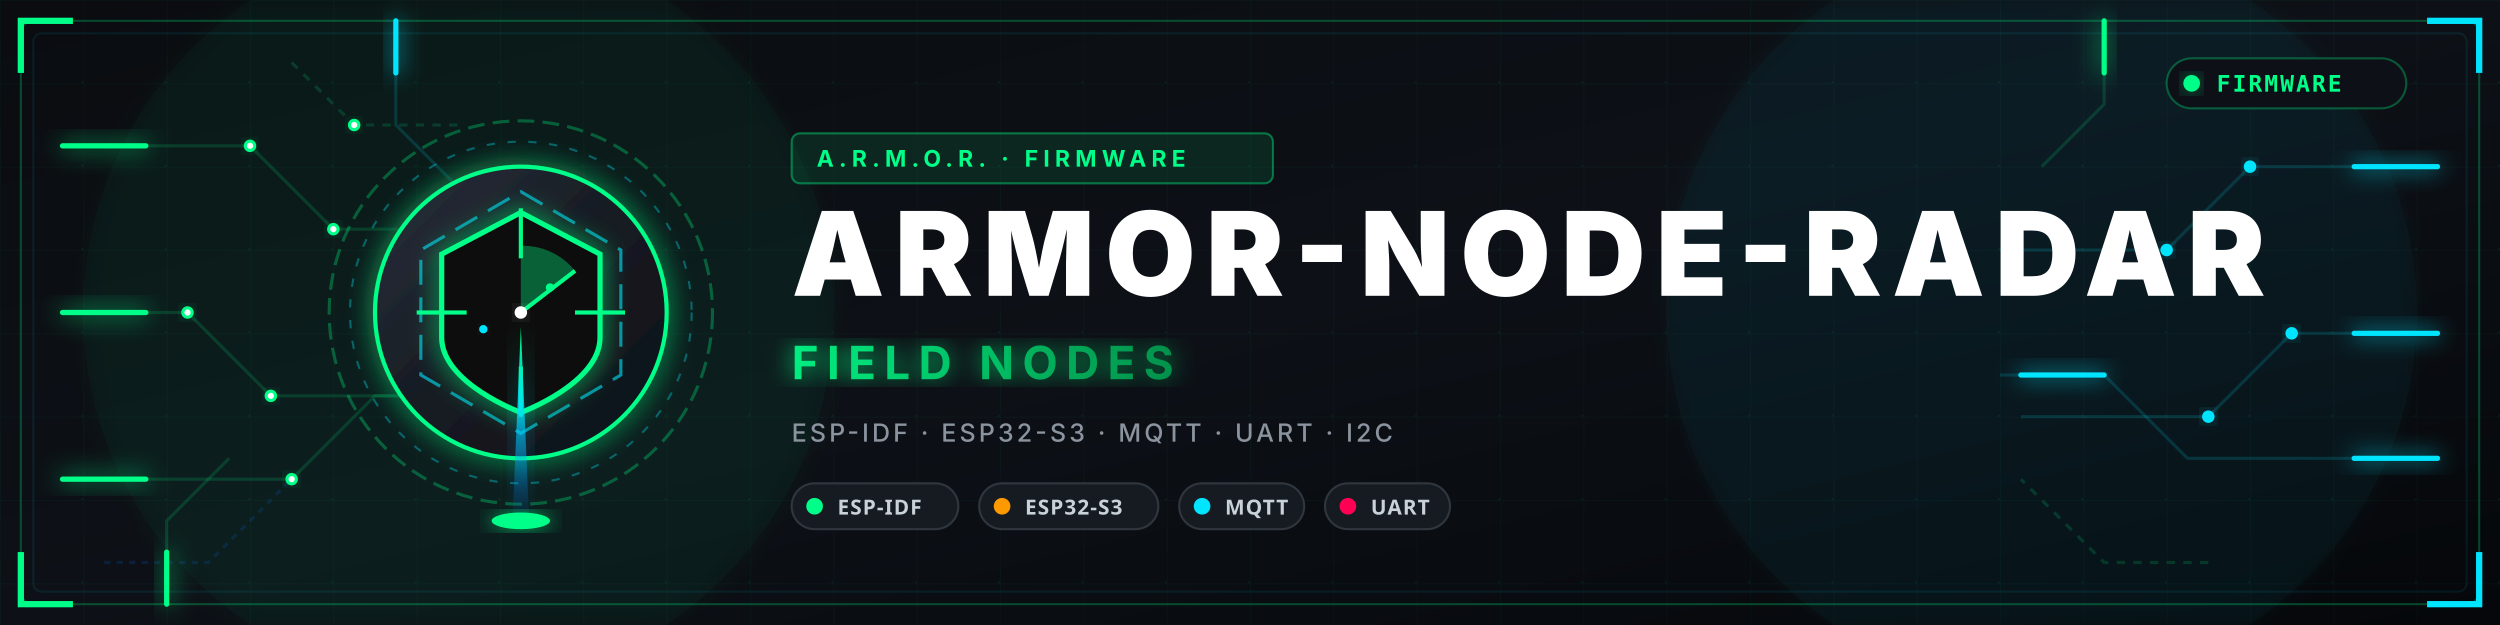
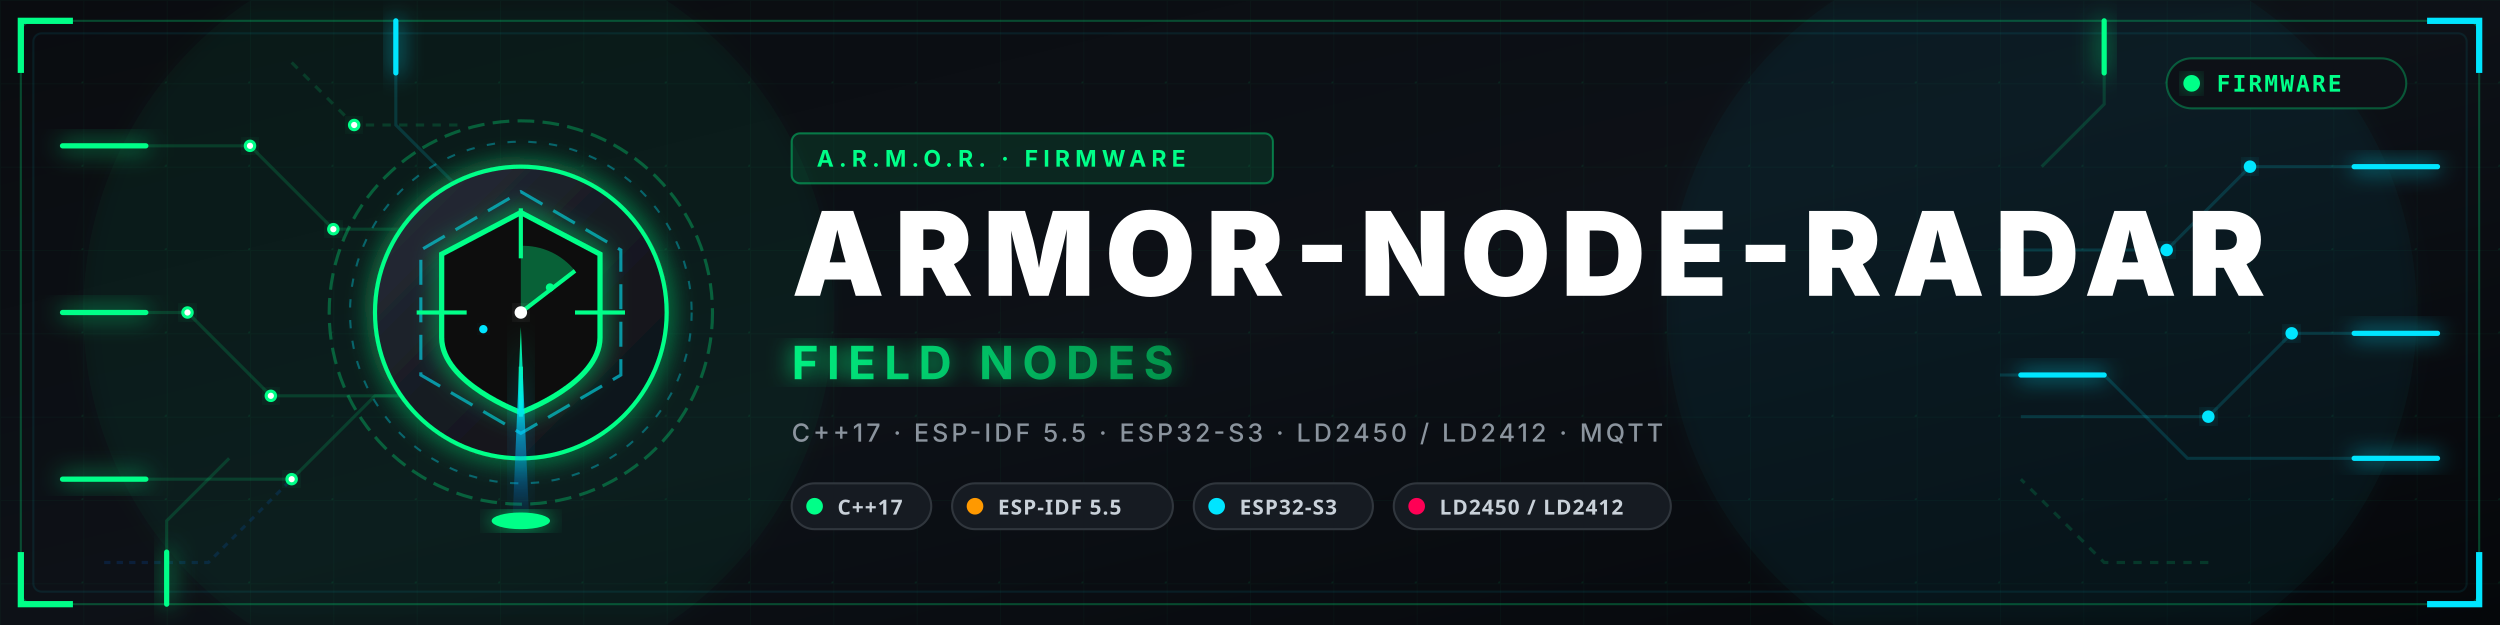
<svg xmlns="http://www.w3.org/2000/svg" viewBox="0 0 1200 300" width="100%" height="100%">
  <defs>
    <linearGradient id="bgGlow" x1="0%" y1="0%" x2="100%" y2="100%">
      <stop offset="0%" stop-color="#0A0C10" />
      <stop offset="50%" stop-color="#0D1117" />
      <stop offset="100%" stop-color="#05070A" />
    </linearGradient>
    <linearGradient id="cyanGlow" x1="0%" y1="0%" x2="100%" y2="0%">
      <stop offset="0%" stop-color="#00E5FF" stop-opacity="0.8" />
      <stop offset="100%" stop-color="#0088FF" stop-opacity="0.9" />
    </linearGradient>
    <linearGradient id="greenGlow" x1="0%" y1="0%" x2="100%" y2="0%">
      <stop offset="0%" stop-color="#00FF88" stop-opacity="0.9" />
      <stop offset="100%" stop-color="#00AA55" stop-opacity="0.8" />
    </linearGradient>
    <linearGradient id="laserBeam" x1="0%" y1="0%" x2="0%" y2="100%">
      <stop offset="0%" stop-color="#00FF88" stop-opacity="1" />
      <stop offset="40%" stop-color="#00E5FF" stop-opacity="0.8" />
      <stop offset="100%" stop-color="#0077FF" stop-opacity="0" />
    </linearGradient>
    <linearGradient id="metalGradient" x1="0%" y1="0%" x2="100%" y2="100%">
      <stop offset="0%" stop-color="#2A303C" />
      <stop offset="50%" stop-color="#161B22" />
      <stop offset="100%" stop-color="#0D1117" />
    </linearGradient>
    <filter id="glowCyan" x="-20%" y="-20%" width="140%" height="140%">
      <feGaussianBlur stdDeviation="5" result="blur" />
      <feMerge>
        <feMergeNode in="blur" />
        <feMergeNode in="SourceGraphic" />
      </feMerge>
    </filter>
    <filter id="glowGreen" x="-20%" y="-20%" width="140%" height="140%">
      <feGaussianBlur stdDeviation="6" result="blur" />
      <feMerge>
        <feMergeNode in="blur" />
        <feMergeNode in="SourceGraphic" />
      </feMerge>
    </filter>
    <filter id="glowBeam" x="-30%" y="-30%" width="160%" height="160%">
      <feGaussianBlur stdDeviation="8" result="blur" />
      <feMerge>
        <feMergeNode in="blur" />
        <feMergeNode in="SourceGraphic" />
      </feMerge>
    </filter>
    <pattern id="cyberGrid" width="40" height="40" patternUnits="userSpaceOnUse">
      <path d="M 40 0 L 0 0 0 40" fill="none" stroke="#00FF88" stroke-opacity="0.03" stroke-width="1" />
      <circle cx="40" cy="40" r="1" fill="#00FF88" fill-opacity="0.08" />
    </pattern>
    <g id="pcbNode">
      <circle cx="0" cy="0" r="3" fill="#00FF88" filter="url(#glowGreen)" />
      <circle cx="0" cy="0" r="1.5" fill="#FFFFFF" />
    </g>
  </defs>
  <rect width="1200" height="300" fill="url(#bgGlow)" />
  <rect width="1200" height="300" fill="url(#cyberGrid)" />
  <circle cx="220" cy="150" r="180" fill="#00FF88" fill-opacity="0.03" filter="url(#glowGreen)">
    <animate attributeName="fill-opacity" values="0.02;0.05;0.02" dur="6s" repeatCount="indefinite" />
  </circle>
  <circle cx="980" cy="150" r="180" fill="#00E5FF" fill-opacity="0.03" filter="url(#glowCyan)">
    <animate attributeName="fill-opacity" values="0.02;0.05;0.02" dur="6s" repeatCount="indefinite" />
  </circle>
  <rect x="10" y="10" width="1180" height="280" fill="none" stroke="#00FF88" stroke-opacity="0.25" stroke-width="1" rx="6" />
  <rect x="16" y="16" width="1168" height="268" fill="none" stroke="#00E5FF" stroke-opacity="0.08" stroke-width="1" rx="4" />
  <path d="M 10 35 L 10 10 L 35 10" fill="none" stroke="#00FF88" stroke-width="3">
    <animate attributeName="stroke-opacity" values="0.6;1;0.6" dur="3s" repeatCount="indefinite" />
  </path>
  <path d="M 1190 35 L 1190 10 L 1165 10" fill="none" stroke="#00E5FF" stroke-width="3">
    <animate attributeName="stroke-opacity" values="0.6;1;0.6" dur="3s" repeatCount="indefinite" />
  </path>
  <path d="M 10 265 L 10 290 L 35 290" fill="none" stroke="#00FF88" stroke-width="3">
    <animate attributeName="stroke-opacity" values="0.6;1;0.6" dur="3s" repeatCount="indefinite" />
  </path>
  <path d="M 1190 265 L 1190 290 L 1165 290" fill="none" stroke="#00E5FF" stroke-width="3">
    <animate attributeName="stroke-opacity" values="0.6;1;0.6" dur="3s" repeatCount="indefinite" />
  </path>
  <g stroke="#00FF88" stroke-opacity="0.15" stroke-width="1.5" fill="none">
    <path d="M 30 70 L 120 70 L 160 110 L 240 110" />
    <path d="M 30 150 L 90 150 L 130 190 L 220 190" />
    <path d="M 30 230 L 140 230 L 180 190 L 210 190" />
    <path d="M 80 290 L 80 250 L 110 220" />
    <path d="M 190 10 L 190 60 L 220 90" stroke="#00E5FF" stroke-opacity="0.15" />
    <path d="M 140 30 L 170 60 L 220 60" stroke-dasharray="4,4" />
    <path d="M 50 270 L 100 270 L 140 230" stroke="#0077FF" stroke-opacity="0.15" stroke-dasharray="3,3" />
  </g>
  <g fill="none" stroke-linecap="round" stroke-linejoin="round">
    <path d="M 30 70 L 120 70 L 160 110 L 240 110" stroke="#00FF88" stroke-width="2.5" stroke-dasharray="40, 240" filter="url(#glowGreen)">
      <animate attributeName="stroke-dashoffset" values="280;0" dur="3s" repeatCount="indefinite" />
    </path>
    <path d="M 30 150 L 90 150 L 130 190 L 220 190" stroke="#00FF88" stroke-width="2.5" stroke-dasharray="40, 220" filter="url(#glowGreen)">
      <animate attributeName="stroke-dashoffset" values="260;0" dur="3.5s" repeatCount="indefinite" />
    </path>
    <path d="M 30 230 L 140 230 L 180 190 L 210 190" stroke="#00FF88" stroke-width="2.5" stroke-dasharray="40, 230" filter="url(#glowGreen)">
      <animate attributeName="stroke-dashoffset" values="270;0" dur="3.2s" repeatCount="indefinite" />
    </path>
    <path d="M 80 290 L 80 250 L 110 220" stroke="#00FF88" stroke-width="2.5" stroke-dasharray="25, 100" filter="url(#glowGreen)">
      <animate attributeName="stroke-dashoffset" values="125;0" dur="2.5s" repeatCount="indefinite" />
    </path>
    <path d="M 190 10 L 190 60 L 220 90" stroke="#00E5FF" stroke-width="2.5" stroke-dasharray="25, 90" filter="url(#glowCyan)">
      <animate attributeName="stroke-dashoffset" values="115;0" dur="2.8s" repeatCount="indefinite" />
    </path>
  </g>
  <use href="#pcbNode" x="120" y="70" />
  <use href="#pcbNode" x="160" y="110" />
  <use href="#pcbNode" x="90" y="150" />
  <use href="#pcbNode" x="130" y="190" />
  <use href="#pcbNode" x="140" y="230" />
  <use href="#pcbNode" x="170" y="60" />
  <g stroke="#00E5FF" stroke-opacity="0.15" stroke-width="1.5" fill="none">
    <path d="M 1170 80 L 1080 80 L 1040 120 L 960 120" />
    <path d="M 1170 160 L 1100 160 L 1060 200 L 970 200" />
    <path d="M 1170 220 L 1050 220 L 1010 180 M 1010 180 L 960 180" />
    <path d="M 1010 10 L 1010 50 L 980 80" stroke="#00FF88" stroke-opacity="0.15" />
    <path d="M 1060 270 L 1010 270 L 970 230" stroke="#00FF88" stroke-opacity="0.15" stroke-dasharray="4,4" />
  </g>
  <g fill="none" stroke-linecap="round" stroke-linejoin="round">
    <path d="M 1170 80 L 1080 80 L 1040 120 L 960 120" stroke="#00E5FF" stroke-width="2.5" stroke-dasharray="40, 230" filter="url(#glowCyan)">
      <animate attributeName="stroke-dashoffset" values="0;270" dur="3.5s" repeatCount="indefinite" />
    </path>
    <path d="M 1170 160 L 1100 160 L 1060 200 L 970 200" stroke="#00E5FF" stroke-width="2.5" stroke-dasharray="40, 240" filter="url(#glowCyan)">
      <animate attributeName="stroke-dashoffset" values="0;280" dur="3.8s" repeatCount="indefinite" />
    </path>
    <path d="M 1170 220 L 1050 220 L 1010 180 M 1010 180 L 960 180" stroke="#00E5FF" stroke-width="2.5" stroke-dasharray="40, 250" filter="url(#glowCyan)">
      <animate attributeName="stroke-dashoffset" values="0;290" dur="4s" repeatCount="indefinite" />
    </path>
    <path d="M 1010 10 L 1010 50 L 980 80" stroke="#00FF88" stroke-width="2.5" stroke-dasharray="25, 95" filter="url(#glowGreen)">
      <animate attributeName="stroke-dashoffset" values="0;120" dur="2.6s" repeatCount="indefinite" />
    </path>
  </g>
  <circle cx="1080" cy="80" r="3" fill="#00E5FF" filter="url(#glowCyan)" />
  <circle cx="1040" cy="120" r="3" fill="#00E5FF" filter="url(#glowCyan)" />
  <circle cx="1100" cy="160" r="3" fill="#00E5FF" filter="url(#glowCyan)" />
  <circle cx="1060" cy="200" r="3" fill="#00E5FF" filter="url(#glowCyan)" />
  <g transform="translate(250, 150)">
    <g>
      <circle cx="0" cy="0" r="92" fill="none" stroke="#00FF88" stroke-opacity="0.3" stroke-width="1.5" stroke-dasharray="8,4" />
      <circle cx="0" cy="0" r="82" fill="none" stroke="#00E5FF" stroke-opacity="0.35" stroke-width="1" stroke-dasharray="4,6" />
      <animateTransform attributeName="transform" type="rotate" from="0 0 0" to="360 0 0" dur="25s" repeatCount="indefinite" />
    </g>
    <circle cx="0" cy="0" r="70" fill="url(#metalGradient)" stroke="#00FF88" stroke-width="2" filter="url(#glowGreen)" />
    <g>
      <polygon points="0,-58 48,-30 48,30 0,58 -48,30 -48,-30" fill="none" stroke="#00E5FF" stroke-width="1.5" stroke-dasharray="12,6" opacity="0.6" />
      <animateTransform attributeName="transform" type="rotate" from="360 0 0" to="0 0 0" dur="18s" repeatCount="indefinite" />
    </g>
    <path d="M 0 -48 L 38 -28 L 38 12 C 38 34 0 48 0 48 C 0 48 -38 34 -38 12 L -38 -28 Z" fill="#0A0C10" stroke="#00FF88" stroke-width="2.5" filter="url(#glowGreen)" />
    <g>
      <path d="M 0 0 L 26 -20 A 32 32 0 0 0 0 -32 Z" fill="#00FF88" fill-opacity="0.35" />
      <line x1="0" y1="0" x2="26" y2="-20" stroke="#00FF88" stroke-width="2" />
      <animateTransform attributeName="transform" type="rotate" from="0 0 0" to="360 0 0" dur="4s" repeatCount="indefinite" />
    </g>
    <circle cx="14" cy="-12" r="2" fill="#00FF88" filter="url(#glowGreen)">
      <animate attributeName="opacity" values="0.2;1;0.2" dur="2s" repeatCount="indefinite" />
    </circle>
    <circle cx="-18" cy="8" r="2" fill="#00E5FF" filter="url(#glowCyan)">
      <animate attributeName="opacity" values="1;0.2;1" dur="1.5s" repeatCount="indefinite" />
    </circle>
    <line x1="-50" y1="0" x2="-26" y2="0" stroke="#00FF88" stroke-width="2" />
    <line x1="26" y1="0" x2="50" y2="0" stroke="#00FF88" stroke-width="2" />
    <line x1="0" y1="-50" x2="0" y2="-26" stroke="#00FF88" stroke-width="2" />
    <line x1="0" y1="26" x2="0" y2="50" stroke="#00FF88" stroke-width="2" />
    <circle cx="0" cy="0" r="3" fill="#FFFFFF" filter="url(#glowGreen)">
      <animate attributeName="opacity" values="0.4;1;0.4" dur="1.2s" repeatCount="indefinite" />
    </circle>
  </g>
  <path d="M 250 157 L 246 250 L 254 250 Z" fill="url(#laserBeam)" filter="url(#glowBeam)">
    <animate attributeName="opacity" values="0.3;1;0.3" dur="1.2s" repeatCount="indefinite" />
  </path>
  <ellipse cx="250" cy="250" rx="14" ry="4" fill="#00FF88" filter="url(#glowGreen)">
    <animate attributeName="rx" values="10;18;10" dur="1.2s" repeatCount="indefinite" />
    <animate attributeName="opacity" values="0.4;1;0.4" dur="1.2s" repeatCount="indefinite" />
  </ellipse>
  <g transform="translate(380, 0)">
    <g transform="translate(0, 82)">
      <rect x="0" y="-18" width="231" height="24" rx="4" fill="#00FF88" fill-opacity="0.1" stroke="#00FF88" stroke-opacity="0.4" stroke-width="1">
        <animate attributeName="stroke-opacity" values="0.3;0.8;0.3" dur="4s" repeatCount="indefinite" />
      </rect>
      <text x="12" y="-2" font-family="'Inter', 'Segoe UI', 'Roboto', sans-serif" font-weight="700" font-size="11" fill="#00FF88" letter-spacing="2.5">A.R.M.O.R. · FIRMWARE</text>
    </g>
    <text x="0" y="142" font-family="'Inter', 'Segoe UI', 'Roboto', sans-serif" font-weight="900" font-size="56" fill="#FFFFFF" letter-spacing="5">ARMOR-NODE-RADAR</text>
    <text x="0" y="182" font-family="'Inter', 'Segoe UI', 'Roboto', sans-serif" font-weight="700" font-size="22" fill="url(#greenGlow)" letter-spacing="4" filter="url(#glowGreen)">FIELD NODES</text>
-     <text x="0" y="212" font-family="'Inter', 'Segoe UI', 'Roboto', sans-serif" font-weight="500" font-size="12" fill="#8B949E" letter-spacing="1.5">ESP-IDF · ESP32-S3 · MQTT · UART · I2C</text>
+     <text x="0" y="212" font-family="'Inter', 'Segoe UI', 'Roboto', sans-serif" font-weight="500" font-size="12" fill="#8B949E" letter-spacing="1.5">C++17 · ESP-IDF 5.5 · ESP32-S3 · LD2450 / LD2412 · MQTT</text>
    <g transform="translate(0, 232)">
-       <rect x="0" y="0" width="80" height="22" rx="11" fill="#161B22" stroke="#30363D" stroke-width="1" />
+       <rect x="0" y="0" width="67" height="22" rx="11" fill="#161B22" stroke="#30363D" stroke-width="1" />
      <circle cx="11" cy="11" r="4" fill="#00FF88">
        <animate attributeName="opacity" values="0.5;1;0.5" dur="2.0s" repeatCount="indefinite" />
      </circle>
-       <text x="22" y="15" font-family="sans-serif" font-weight="600" font-size="10" fill="#C9D1D9" letter-spacing="0.5">ESP-IDF</text>
-       <rect x="90" y="0" width="86" height="22" rx="11" fill="#161B22" stroke="#30363D" stroke-width="1" />
-       <circle cx="101" cy="11" r="4" fill="#FF9900">
+       <text x="22" y="15" font-family="sans-serif" font-weight="600" font-size="10" fill="#C9D1D9" letter-spacing="0.5">C++17</text>
+       <rect x="77" y="0" width="106" height="22" rx="11" fill="#161B22" stroke="#30363D" stroke-width="1" />
+       <circle cx="88" cy="11" r="4" fill="#FF9900">
        <animate attributeName="opacity" values="0.5;1;0.5" dur="2.2s" repeatCount="indefinite" />
      </circle>
-       <text x="112" y="15" font-family="sans-serif" font-weight="600" font-size="10" fill="#C9D1D9" letter-spacing="0.5">ESP32-S3</text>
-       <rect x="186" y="0" width="60" height="22" rx="11" fill="#161B22" stroke="#30363D" stroke-width="1" />
-       <circle cx="197" cy="11" r="4" fill="#00E5FF">
+       <text x="99" y="15" font-family="sans-serif" font-weight="600" font-size="10" fill="#C9D1D9" letter-spacing="0.5">ESP-IDF 5.5</text>
+       <rect x="193" y="0" width="86" height="22" rx="11" fill="#161B22" stroke="#30363D" stroke-width="1" />
+       <circle cx="204" cy="11" r="4" fill="#00E5FF">
        <animate attributeName="opacity" values="0.5;1;0.5" dur="2.4s" repeatCount="indefinite" />
      </circle>
-       <text x="208" y="15" font-family="sans-serif" font-weight="600" font-size="10" fill="#C9D1D9" letter-spacing="0.5">MQTT</text>
-       <rect x="256" y="0" width="60" height="22" rx="11" fill="#161B22" stroke="#30363D" stroke-width="1" />
-       <circle cx="267" cy="11" r="4" fill="#FF0055">
+       <text x="215" y="15" font-family="sans-serif" font-weight="600" font-size="10" fill="#C9D1D9" letter-spacing="0.5">ESP32-S3</text>
+       <rect x="289" y="0" width="133" height="22" rx="11" fill="#161B22" stroke="#30363D" stroke-width="1" />
+       <circle cx="300" cy="11" r="4" fill="#FF0055">
        <animate attributeName="opacity" values="0.5;1;0.5" dur="2.6s" repeatCount="indefinite" />
      </circle>
-       <text x="278" y="15" font-family="sans-serif" font-weight="600" font-size="10" fill="#C9D1D9" letter-spacing="0.5">UART</text>
+       <text x="311" y="15" font-family="sans-serif" font-weight="600" font-size="10" fill="#C9D1D9" letter-spacing="0.5">LD2450 / LD2412</text>
    </g>
  </g>
  <g transform="translate(1050, 42)">
    <rect x="-10" y="-14" width="115" height="24" rx="12" fill="#0D1117" stroke="#00FF88" stroke-opacity="0.3" stroke-width="1" />
    <circle cx="2" cy="-2" r="4" fill="#00FF88" filter="url(#glowGreen)">
      <animate attributeName="opacity" values="0.3;1;0.3" dur="1.5s" repeatCount="indefinite" />
    </circle>
    <text x="14" y="2" font-family="monospace" font-weight="700" font-size="11" fill="#00FF88" letter-spacing="1">FIRMWARE</text>
  </g>
</svg>
